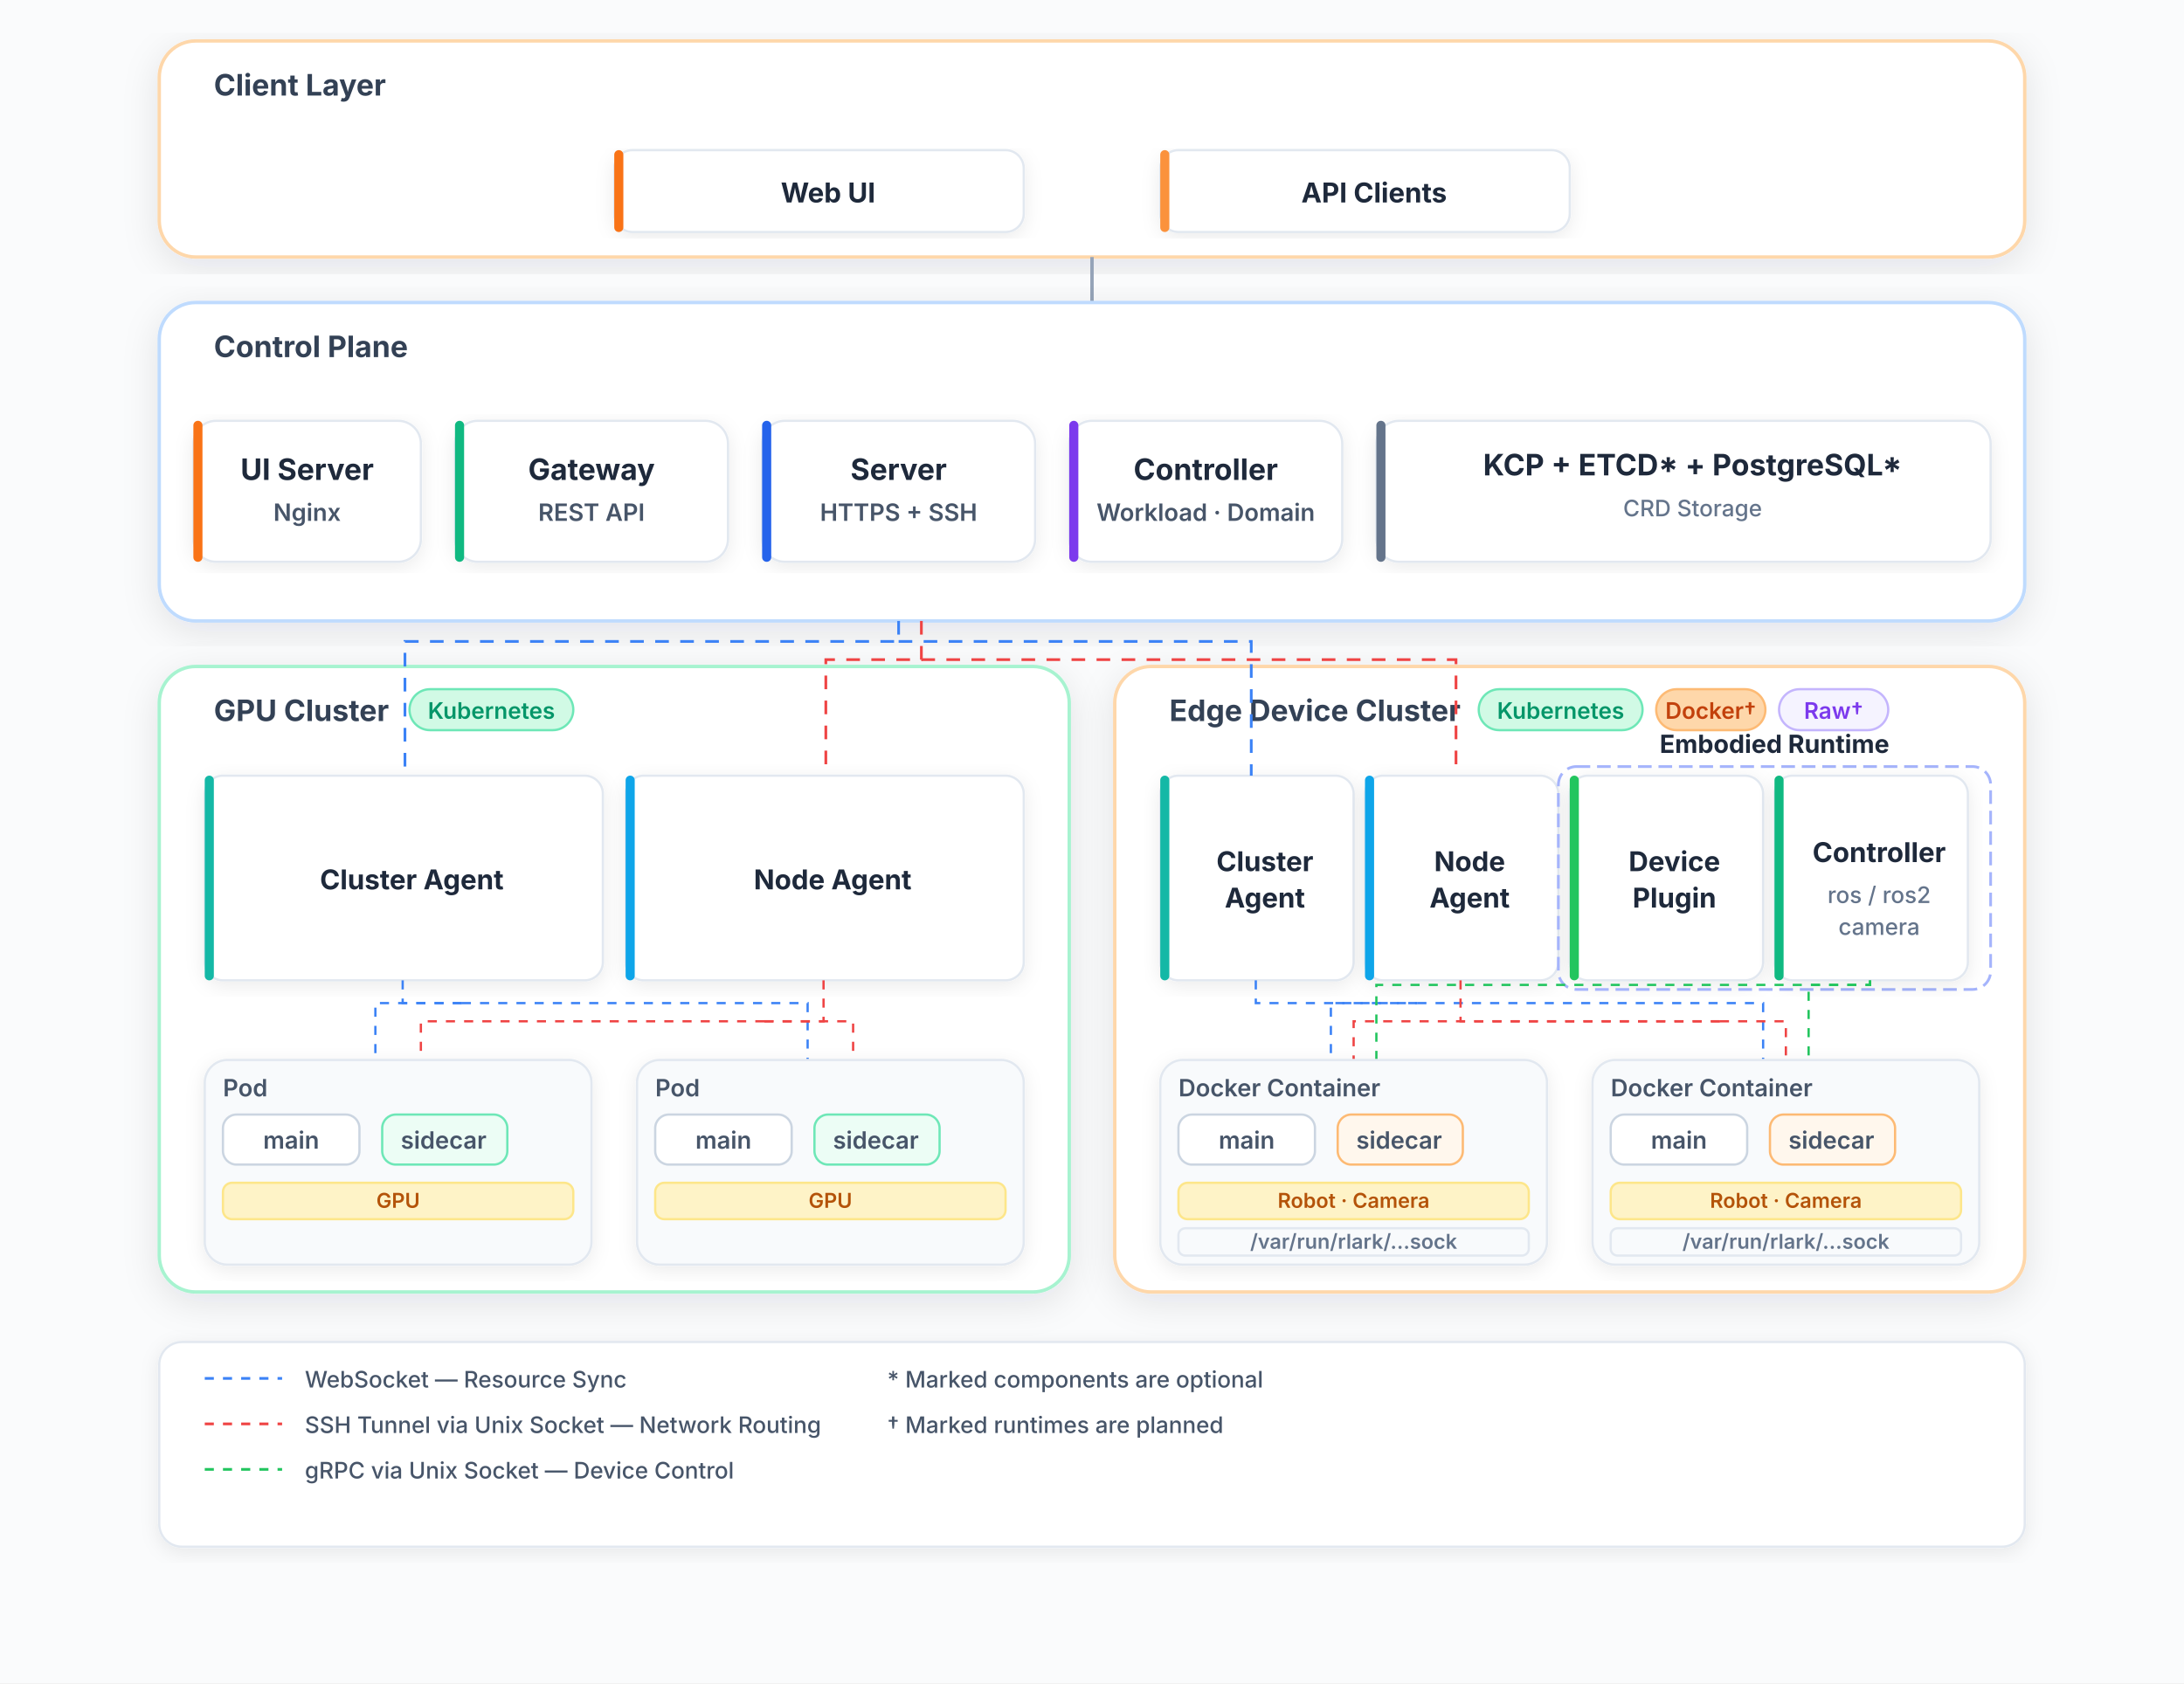
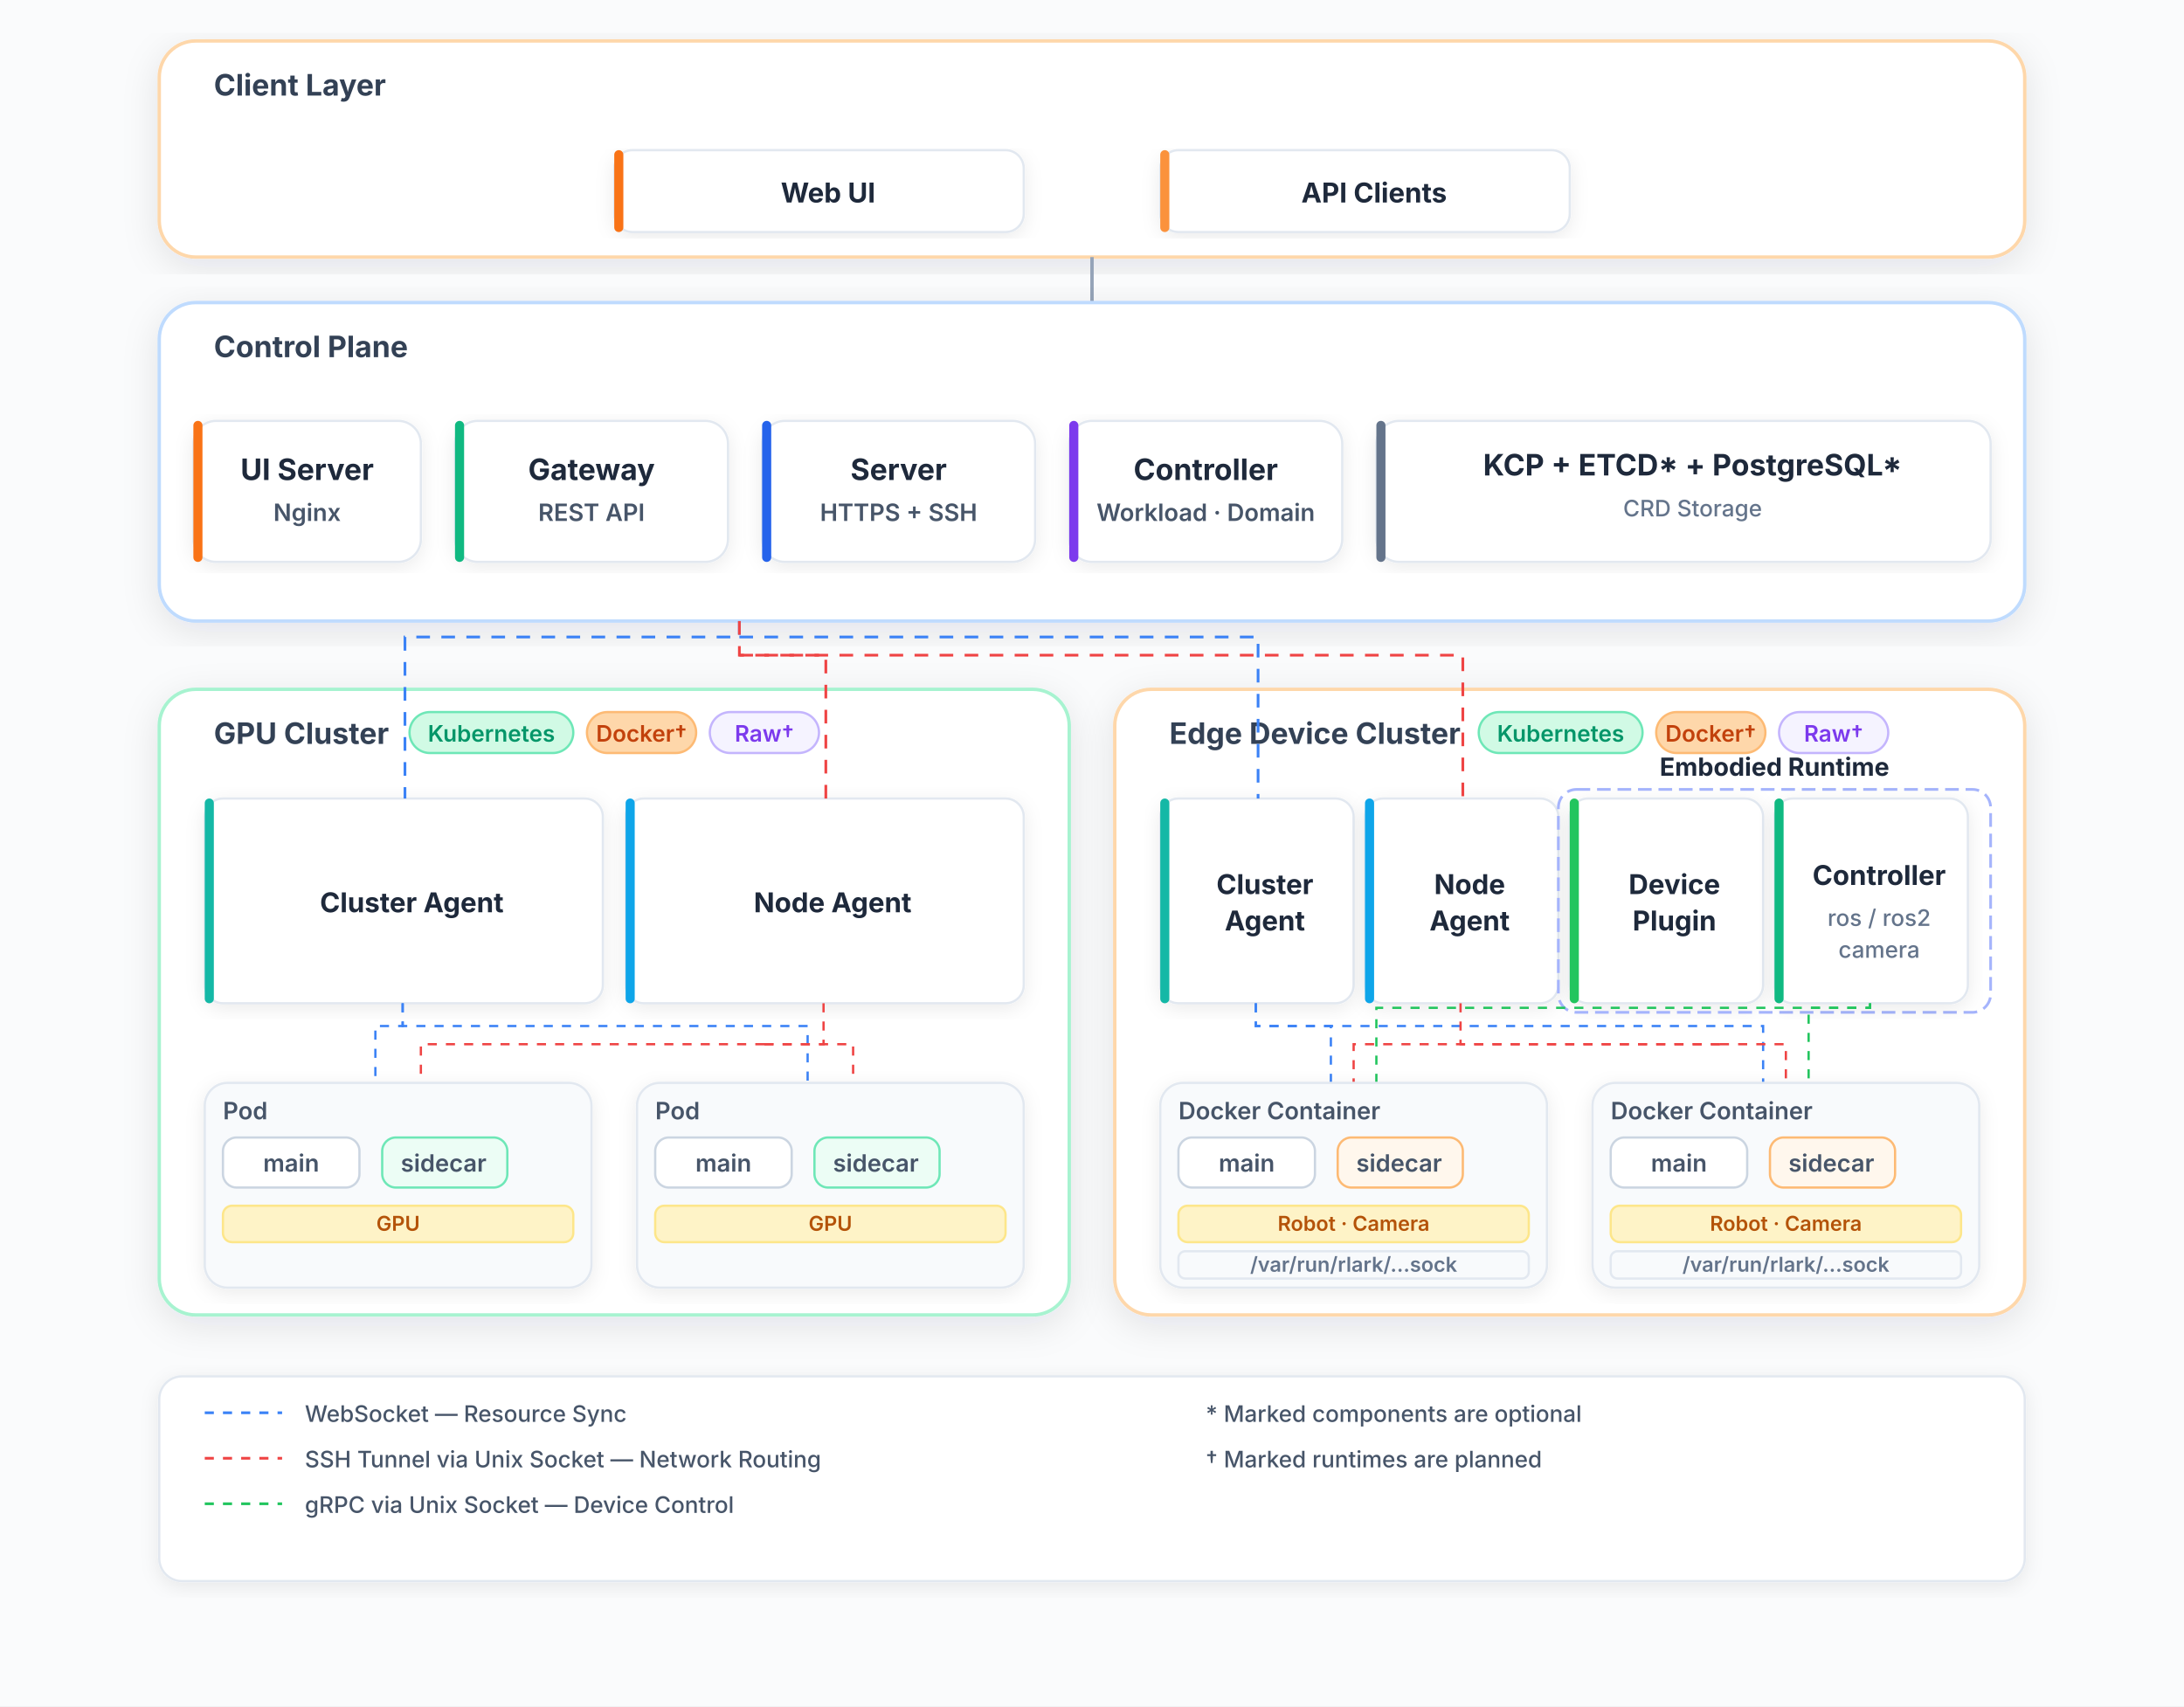
- <svg xmlns="http://www.w3.org/2000/svg" width="960" height="740" viewBox="0 0 960 740">
+ <svg xmlns="http://www.w3.org/2000/svg" width="960" height="750" viewBox="0 0 960 750">
  <defs>
    <filter id="shadow" x="-8%" y="-8%" width="116%" height="116%">
      <feDropShadow dx="0" dy="2" stdDeviation="4" flood-color="#0f172a" flood-opacity="0.08" />
    </filter>
    <filter id="shadow-lg" x="-8%" y="-8%" width="116%" height="116%">
      <feDropShadow dx="0" dy="4" stdDeviation="8" flood-color="#0f172a" flood-opacity="0.10" />
    </filter>
    <marker id="arrow-gray" markerWidth="6" markerHeight="6" refX="5" refY="3" orient="auto" markerUnits="strokeWidth">
      <path d="M0,0 L6,3 L0,6 Z" fill="#94A3B8" />
    </marker>
    <style>
      .font { font-family: Inter, system-ui, -apple-system, BlinkMacSystemFont, 'Segoe UI', sans-serif; }
      .section-title { font-size: 13px; font-weight: 700; fill: #334155; }
      .card-title { font-size: 13px; font-weight: 700; fill: #1E293B; }
      .card-title-sm { font-size: 12px; font-weight: 700; fill: #1E293B; }
      .card-title-xs { font-size: 11px; font-weight: 700; fill: #1E293B; }
      .card-sub { font-size: 10.5px; font-weight: 600; fill: #475569; }
      .card-sub-sm { font-size: 10px; font-weight: 500; fill: #64748B; }
      .badge { font-size: 10px; font-weight: 600; }
      .badge-xs { font-size: 9px; font-weight: 600; }
      .legend { font-size: 10px; font-weight: 500; fill: #475569; }
    </style>
  </defs>
-   <rect width="960" height="740" fill="#FAFBFC" />
+   <rect width="960" height="750" fill="#FAFBFC" />
  <g transform="translate(70, 18)">
    <rect width="820" height="95" rx="16" fill="#FFFFFF" stroke="#FED7AA" stroke-width="1.5" filter="url(#shadow-lg)" />
    <text x="24" y="24" class="font section-title">Client Layer</text>
    <g transform="translate(200, 48)">
      <rect width="180" height="36" rx="8" fill="#FFFFFF" stroke="#E2E8F0" filter="url(#shadow)" />
      <rect x="0" y="0" width="4" height="36" rx="2" fill="#F97316" />
      <text x="94" y="23" text-anchor="middle" class="font card-title-sm">Web UI</text>
    </g>
    <g transform="translate(440, 48)">
      <rect width="180" height="36" rx="8" fill="#FFFFFF" stroke="#E2E8F0" filter="url(#shadow)" />
      <rect x="0" y="0" width="4" height="36" rx="2" fill="#FB923C" />
      <text x="94" y="23" text-anchor="middle" class="font card-title-sm">API Clients</text>
    </g>
  </g>
  <path d="M480 113 L480 133" stroke="#94A3B8" stroke-width="1.5" fill="none" />
  <g transform="translate(70, 133)">
    <rect width="820" height="140" rx="16" fill="#FFFFFF" stroke="#BFDBFE" stroke-width="1.5" filter="url(#shadow-lg)" />
    <text x="24" y="24" class="font section-title">Control Plane</text>
    <g transform="translate(15, 52)">
      <rect width="100" height="62" rx="10" fill="#FFFFFF" stroke="#E2E8F0" filter="url(#shadow)" />
      <rect x="0" y="0" width="4" height="62" rx="2" fill="#F97316" />
      <text x="50" y="26" text-anchor="middle" class="font card-title">UI Server</text>
      <text x="50" y="44" text-anchor="middle" class="font card-sub">Nginx</text>
    </g>
    <g transform="translate(130, 52)">
      <rect width="120" height="62" rx="10" fill="#FFFFFF" stroke="#E2E8F0" filter="url(#shadow)" />
      <rect x="0" y="0" width="4" height="62" rx="2" fill="#10B981" />
      <text x="60" y="26" text-anchor="middle" class="font card-title">Gateway</text>
      <text x="60" y="44" text-anchor="middle" class="font card-sub">REST API</text>
    </g>
    <g transform="translate(265, 52)">
      <rect width="120" height="62" rx="10" fill="#FFFFFF" stroke="#E2E8F0" filter="url(#shadow)" />
      <rect x="0" y="0" width="4" height="62" rx="2" fill="#2563EB" />
      <text x="60" y="26" text-anchor="middle" class="font card-title">Server</text>
      <text x="60" y="44" text-anchor="middle" class="font card-sub">HTTPS + SSH</text>
    </g>
    <g transform="translate(400, 52)">
      <rect width="120" height="62" rx="10" fill="#FFFFFF" stroke="#E2E8F0" filter="url(#shadow)" />
      <rect x="0" y="0" width="4" height="62" rx="2" fill="#7C3AED" />
      <text x="60" y="26" text-anchor="middle" class="font card-title">Controller</text>
      <text x="60" y="44" text-anchor="middle" class="font card-sub">Workload · Domain</text>
    </g>
    <g transform="translate(535, 52)">
      <rect width="270" height="62" rx="10" fill="#FFFFFF" stroke="#E2E8F0" filter="url(#shadow)" />
      <rect x="0" y="0" width="4" height="62" rx="2" fill="#64748B" />
      <text x="139" y="24" text-anchor="middle" class="font card-title">KCP + ETCD* + PostgreSQL*</text>
      <text x="139" y="42" text-anchor="middle" class="font card-sub-sm">CRD Storage</text>
    </g>
  </g>
-   <g transform="translate(70, 293)">
+   <g transform="translate(70, 303)">
    <rect width="400" height="275" rx="16" fill="#FFFFFF" stroke="#A7F3D0" stroke-width="1.5" filter="url(#shadow-lg)" />
    <text x="24" y="24" class="font section-title">GPU Cluster</text>
    <rect x="110" y="10" width="72" height="18" rx="9" fill="#D1FAE5" stroke="#6EE7B7" />
    <text x="146" y="23" text-anchor="middle" class="font badge" fill="#059669">Kubernetes</text>
+     <rect x="188" y="10" width="48" height="18" rx="9" fill="#FED7AA" stroke="#FDBA74" />
+     <text x="212" y="23" text-anchor="middle" class="font badge" fill="#C2410C">Docker†</text>
+     <rect x="242" y="10" width="48" height="18" rx="9" fill="#F5F3FF" stroke="#C4B5FD" />
+     <text x="266" y="23" text-anchor="middle" class="font badge" fill="#7C3AED">Raw†</text>
    <g transform="translate(20, 48)">
      <rect width="175" height="90" rx="8" fill="#FFFFFF" stroke="#E2E8F0" filter="url(#shadow)" />
      <rect x="0" y="0" width="4" height="90" rx="2" fill="#14B8A6" />
      <text x="91" y="50" text-anchor="middle" class="font card-title-sm">Cluster Agent</text>
    </g>
    <g transform="translate(205, 48)">
      <rect width="175" height="90" rx="8" fill="#FFFFFF" stroke="#E2E8F0" filter="url(#shadow)" />
      <rect x="0" y="0" width="4" height="90" rx="2" fill="#0EA5E9" />
      <text x="91" y="50" text-anchor="middle" class="font card-title-sm">Node Agent</text>
    </g>
-     <path d="M107 138 L107 148 L133 148" stroke="#3B82F6" stroke-width="1" fill="none" stroke-dasharray="4 4" />
-     <path d="M133 148 L95 148 L95 173" stroke="#3B82F6" stroke-width="1" fill="none" stroke-dasharray="4 4" />
-     <path d="M133 148 L285 148 L285 173" stroke="#3B82F6" stroke-width="1" fill="none" stroke-dasharray="4 4" />
+     <path d="M107 138 L107 148 L95 148 L95 173" stroke="#3B82F6" stroke-width="1" fill="none" stroke-dasharray="4 4" />
+     <path d="M107 138 L107 148 L285 148 L285 173" stroke="#3B82F6" stroke-width="1" fill="none" stroke-dasharray="4 4" />
    <path d="M292 138 L292 156 L266 156" stroke="#EF4444" stroke-width="1" fill="none" stroke-dasharray="4 4" />
    <path d="M266 156 L115 156 L115 173" stroke="#EF4444" stroke-width="1" fill="none" stroke-dasharray="4 4" />
    <path d="M266 156 L305 156 L305 173" stroke="#EF4444" stroke-width="1" fill="none" stroke-dasharray="4 4" />
    <g transform="translate(20, 173)">
      <rect width="170" height="90" rx="10" fill="#F8FAFC" stroke="#E2E8F0" filter="url(#shadow)" />
      <text x="8" y="16" class="font card-sub">Pod</text>
      <rect x="8" y="24" width="60" height="22" rx="6" fill="#FFFFFF" stroke="#CBD5E1" />
      <text x="38" y="39" text-anchor="middle" class="font card-sub">main</text>
      <rect x="78" y="24" width="55" height="22" rx="6" fill="#ECFDF5" stroke="#6EE7B7" />
      <text x="105" y="39" text-anchor="middle" class="font card-sub">sidecar</text>
      <rect x="8" y="54" width="154" height="16" rx="4" fill="#FEF3C7" stroke="#FDE68A" />
      <text x="85" y="65" text-anchor="middle" class="font badge-xs" fill="#B45309">GPU</text>
    </g>
    <g transform="translate(210, 173)">
      <rect width="170" height="90" rx="10" fill="#F8FAFC" stroke="#E2E8F0" filter="url(#shadow)" />
      <text x="8" y="16" class="font card-sub">Pod</text>
      <rect x="8" y="24" width="60" height="22" rx="6" fill="#FFFFFF" stroke="#CBD5E1" />
      <text x="38" y="39" text-anchor="middle" class="font card-sub">main</text>
      <rect x="78" y="24" width="55" height="22" rx="6" fill="#ECFDF5" stroke="#6EE7B7" />
      <text x="105" y="39" text-anchor="middle" class="font card-sub">sidecar</text>
      <rect x="8" y="54" width="154" height="16" rx="4" fill="#FEF3C7" stroke="#FDE68A" />
      <text x="85" y="65" text-anchor="middle" class="font badge-xs" fill="#B45309">GPU</text>
    </g>
  </g>
-   <g transform="translate(490, 293)">
+   <g transform="translate(490, 303)">
    <rect width="400" height="275" rx="16" fill="#FFFFFF" stroke="#FED7AA" stroke-width="1.5" filter="url(#shadow-lg)" />
    <text x="24" y="24" class="font section-title">Edge Device Cluster</text>
    <rect x="160" y="10" width="72" height="18" rx="9" fill="#D1FAE5" stroke="#6EE7B7" />
    <text x="196" y="23" text-anchor="middle" class="font badge" fill="#059669">Kubernetes</text>
    <rect x="238" y="10" width="48" height="18" rx="9" fill="#FED7AA" stroke="#FDBA74" />
    <text x="262" y="23" text-anchor="middle" class="font badge" fill="#C2410C">Docker†</text>
    <rect x="292" y="10" width="48" height="18" rx="9" fill="#F5F3FF" stroke="#C4B5FD" />
    <text x="316" y="23" text-anchor="middle" class="font badge" fill="#7C3AED">Raw†</text>
    <g transform="translate(20, 48)">
      <rect width="85" height="90" rx="8" fill="#FFFFFF" stroke="#E2E8F0" filter="url(#shadow)" />
      <rect x="0" y="0" width="4" height="90" rx="2" fill="#14B8A6" />
      <text x="46" y="42" text-anchor="middle" class="font card-title-sm">Cluster</text>
      <text x="46" y="58" text-anchor="middle" class="font card-title-sm">Agent</text>
    </g>
    <g transform="translate(110, 48)">
      <rect width="85" height="90" rx="8" fill="#FFFFFF" stroke="#E2E8F0" filter="url(#shadow)" />
      <rect x="0" y="0" width="4" height="90" rx="2" fill="#0EA5E9" />
      <text x="46" y="42" text-anchor="middle" class="font card-title-sm">Node</text>
      <text x="46" y="58" text-anchor="middle" class="font card-title-sm">Agent</text>
    </g>
    <g transform="translate(200, 48)">
      <rect width="85" height="90" rx="8" fill="#FFFFFF" stroke="#E2E8F0" filter="url(#shadow)" />
      <rect x="0" y="0" width="4" height="90" rx="2" fill="#22C55E" />
      <text x="46" y="42" text-anchor="middle" class="font card-title-sm">Device</text>
      <text x="46" y="58" text-anchor="middle" class="font card-title-sm">Plugin</text>
    </g>
    <rect x="195" y="44" width="190" height="98" rx="8" fill="none" stroke="#A5B4FC" stroke-width="1.2" stroke-dasharray="6 3" />
    <text x="290" y="38" text-anchor="middle" class="font card-title-xs" fill="#4F46E5">Embodied Runtime</text>
    <g transform="translate(290, 48)">
      <rect width="85" height="90" rx="8" fill="#FFFFFF" stroke="#E2E8F0" filter="url(#shadow)" />
      <rect x="0" y="0" width="4" height="90" rx="2" fill="#10B981" />
      <text x="46" y="38" text-anchor="middle" class="font card-title-sm">Controller</text>
      <text x="46" y="56" text-anchor="middle" class="font card-sub-sm">ros / ros2</text>
      <text x="46" y="70" text-anchor="middle" class="font card-sub-sm">camera</text>
    </g>
-     <path d="M62 138 L62 148 L133 148" stroke="#3B82F6" stroke-width="1" fill="none" stroke-dasharray="4 4" />
-     <path d="M133 148 L95 148 L95 173" stroke="#3B82F6" stroke-width="1" fill="none" stroke-dasharray="4 4" />
-     <path d="M133 148 L285 148 L285 173" stroke="#3B82F6" stroke-width="1" fill="none" stroke-dasharray="4 4" />
+     <path d="M62 138 L62 148 L95 148 L95 173" stroke="#3B82F6" stroke-width="1" fill="none" stroke-dasharray="4 4" />
+     <path d="M62 138 L62 148 L285 148 L285 173" stroke="#3B82F6" stroke-width="1" fill="none" stroke-dasharray="4 4" />
    <path d="M152 138 L152 156 L266 156" stroke="#EF4444" stroke-width="1" fill="none" stroke-dasharray="4 4" />
    <path d="M266 156 L105 156 L105 173" stroke="#EF4444" stroke-width="1" fill="none" stroke-dasharray="4 4" />
    <path d="M266 156 L295 156 L295 173" stroke="#EF4444" stroke-width="1" fill="none" stroke-dasharray="4 4" />
    <path d="M332 138 L332 140 L115 140 L115 173" stroke="#22C55E" stroke-width="1" fill="none" stroke-dasharray="4 4" />
    <path d="M332 138 L332 140 L305 140 L305 173" stroke="#22C55E" stroke-width="1" fill="none" stroke-dasharray="4 4" />
    <g transform="translate(20, 173)">
      <rect width="170" height="90" rx="10" fill="#F8FAFC" stroke="#E2E8F0" filter="url(#shadow)" />
      <text x="8" y="16" class="font card-sub">Docker Container</text>
      <rect x="8" y="24" width="60" height="22" rx="6" fill="#FFFFFF" stroke="#CBD5E1" />
      <text x="38" y="39" text-anchor="middle" class="font card-sub">main</text>
      <rect x="78" y="24" width="55" height="22" rx="6" fill="#FFF7ED" stroke="#FDBA74" />
      <text x="105" y="39" text-anchor="middle" class="font card-sub">sidecar</text>
      <rect x="8" y="54" width="154" height="16" rx="4" fill="#FEF3C7" stroke="#FDE68A" />
      <text x="85" y="65" text-anchor="middle" class="font badge-xs" fill="#B45309">Robot · Camera</text>
      <rect x="8" y="74" width="154" height="12" rx="3" fill="#F8FAFC" stroke="#E2E8F0" />
      <text x="85" y="83" text-anchor="middle" class="font badge-xs" fill="#64748B">/var/run/rlark/...sock</text>
    </g>
    <g transform="translate(210, 173)">
      <rect width="170" height="90" rx="10" fill="#F8FAFC" stroke="#E2E8F0" filter="url(#shadow)" />
      <text x="8" y="16" class="font card-sub">Docker Container</text>
      <rect x="8" y="24" width="60" height="22" rx="6" fill="#FFFFFF" stroke="#CBD5E1" />
      <text x="38" y="39" text-anchor="middle" class="font card-sub">main</text>
      <rect x="78" y="24" width="55" height="22" rx="6" fill="#FFF7ED" stroke="#FDBA74" />
      <text x="105" y="39" text-anchor="middle" class="font card-sub">sidecar</text>
      <rect x="8" y="54" width="154" height="16" rx="4" fill="#FEF3C7" stroke="#FDE68A" />
      <text x="85" y="65" text-anchor="middle" class="font badge-xs" fill="#B45309">Robot · Camera</text>
      <rect x="8" y="74" width="154" height="12" rx="3" fill="#F8FAFC" stroke="#E2E8F0" />
      <text x="85" y="83" text-anchor="middle" class="font badge-xs" fill="#64748B">/var/run/rlark/...sock</text>
    </g>
  </g>
-   <path d="M395 273 L395 282 L178 282 L178 341" stroke="#3B82F6" stroke-width="1.2" fill="none" stroke-dasharray="6 5" />
-   <path d="M395 282 L550 282 L550 341" stroke="#3B82F6" stroke-width="1.2" fill="none" stroke-dasharray="6 5" />
-   <path d="M405 273 L405 290 L363 290 L363 341" stroke="#EF4444" stroke-width="1.2" fill="none" stroke-dasharray="6 5" />
-   <path d="M405 290 L640 290 L640 341" stroke="#EF4444" stroke-width="1.2" fill="none" stroke-dasharray="6 5" />
-   <g transform="translate(70, 590)">
+   <path d="M325 273 L325 280 L178 280 L178 351" stroke="#3B82F6" stroke-width="1.2" fill="none" stroke-dasharray="6 5" />
+   <path d="M325 280 L553 280 L553 351" stroke="#3B82F6" stroke-width="1.2" fill="none" stroke-dasharray="6 5" />
+   <path d="M325 273 L325 288 L363 288 L363 351" stroke="#EF4444" stroke-width="1.2" fill="none" stroke-dasharray="6 5" />
+   <path d="M325 288 L643 288 L643 351" stroke="#EF4444" stroke-width="1.2" fill="none" stroke-dasharray="6 5" />
+   <g transform="translate(70, 605)">
    <rect width="820" height="90" rx="10" fill="#FFFFFF" stroke="#E2E8F0" filter="url(#shadow)" />
    <line x1="20" y1="16" x2="54" y2="16" stroke="#3B82F6" stroke-width="1.2" stroke-dasharray="4 4" />
    <text x="64" y="20" class="font legend">WebSocket — Resource Sync</text>
    <line x1="20" y1="36" x2="54" y2="36" stroke="#EF4444" stroke-width="1.2" stroke-dasharray="4 4" />
    <text x="64" y="40" class="font legend">SSH Tunnel via Unix Socket — Network Routing</text>
    <line x1="20" y1="56" x2="54" y2="56" stroke="#22C55E" stroke-width="1.2" stroke-dasharray="4 4" />
    <text x="64" y="60" class="font legend">gRPC via Unix Socket — Device Control</text>
-     <text x="320" y="20" class="font legend" fill="#64748B">* Marked components are optional</text>
-     <text x="320" y="40" class="font legend" fill="#64748B">† Marked runtimes are planned</text>
+     <text x="460" y="20" class="font legend" fill="#64748B">* Marked components are optional</text>
+     <text x="460" y="40" class="font legend" fill="#64748B">† Marked runtimes are planned</text>
  </g>
</svg>
